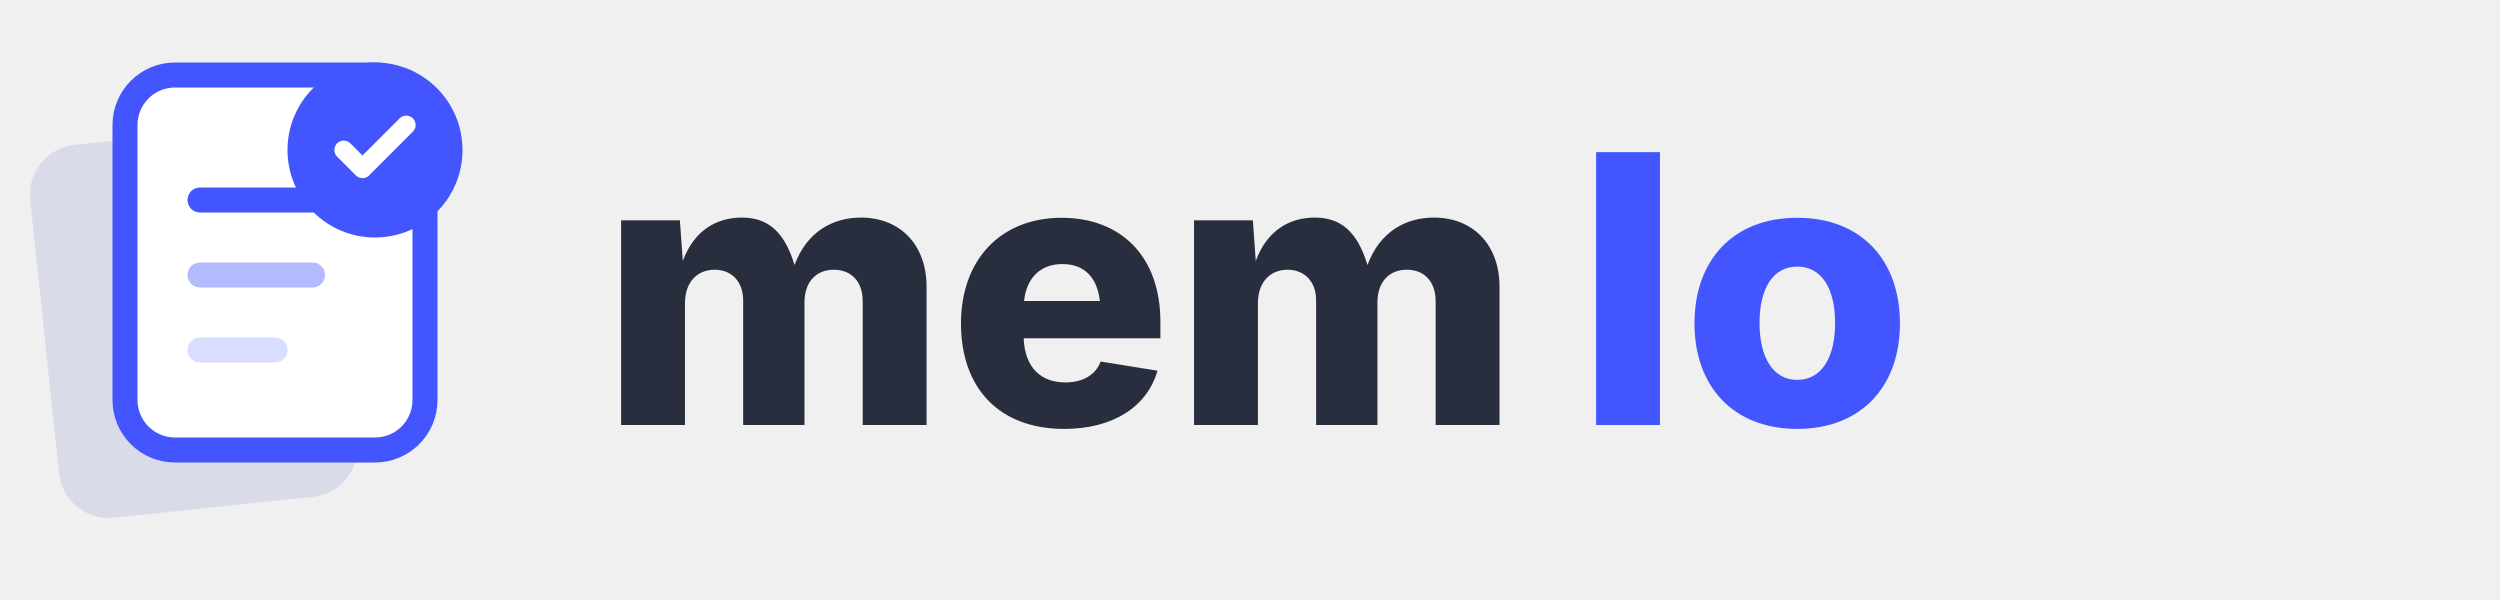
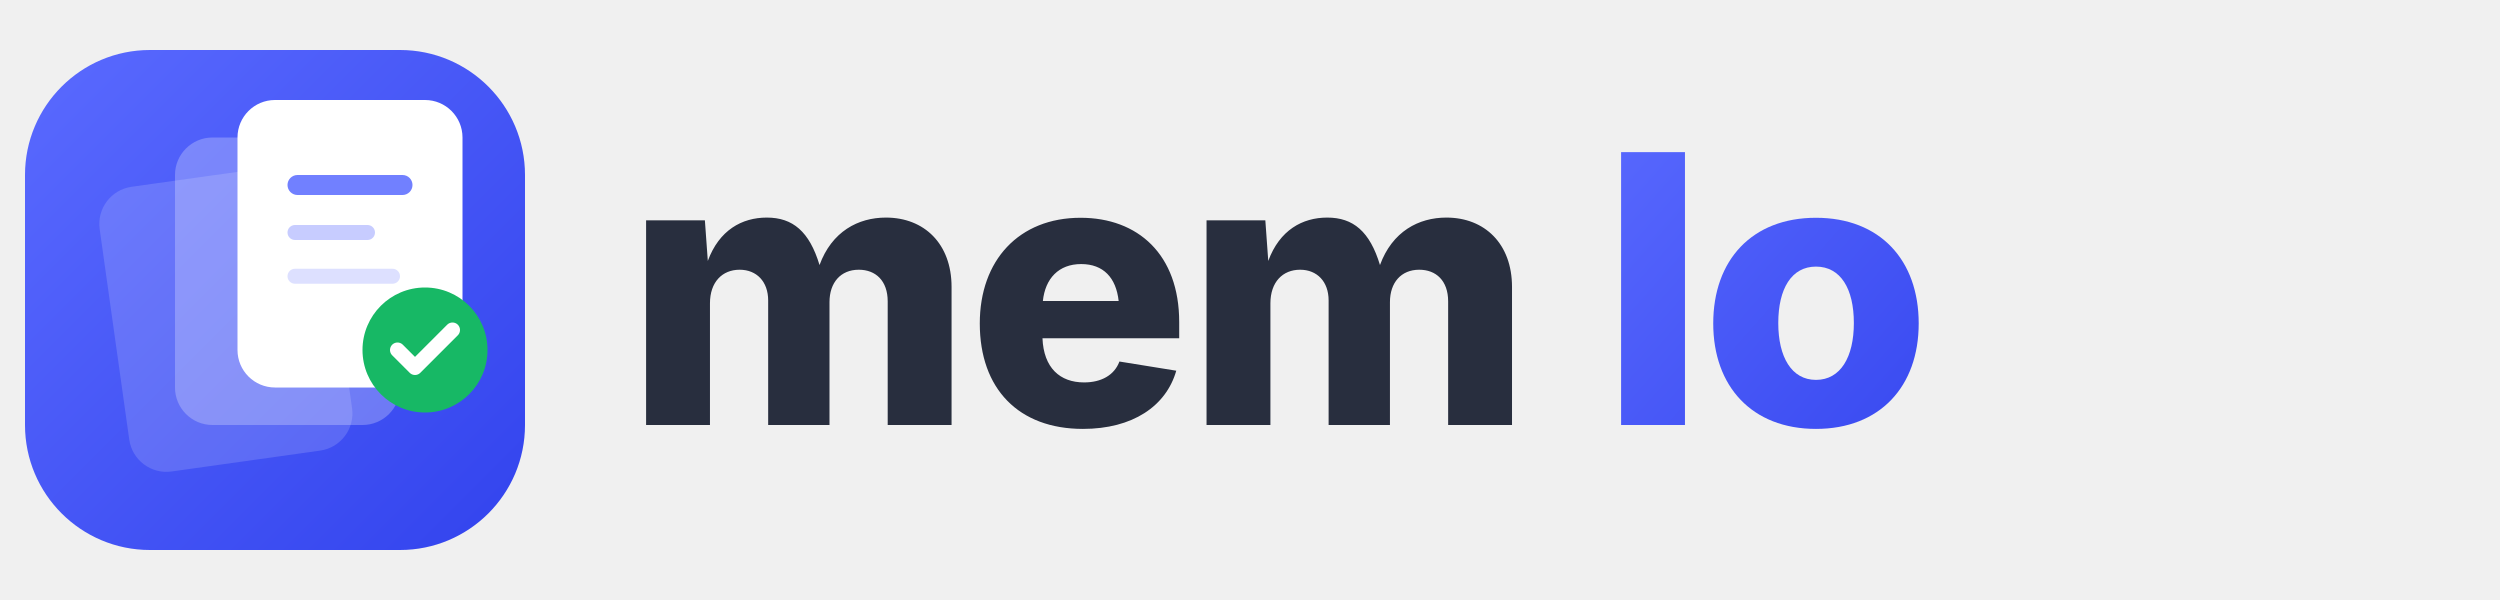
<svg xmlns="http://www.w3.org/2000/svg" width="200" height="48" viewBox="0 0 200 48" fill="none">
-   <rect x="2" y="12" width="24" height="30" rx="4" fill="#d9dbe9" transform="rotate(-6 2 12)" />
-   <rect x="10" y="6" width="24" height="30" rx="4" fill="#fff" stroke="#4255ff" stroke-width="2" />
-   <path d="M16 16 L28 16" stroke="#4255ff" stroke-width="2" stroke-linecap="round" />
-   <path d="M16 22 L25 22" stroke="#4255ff" stroke-width="2" stroke-linecap="round" opacity="0.4" />
-   <path d="M16 28 L22 28" stroke="#4255ff" stroke-width="2" stroke-linecap="round" opacity="0.2" />
-   <circle cx="30" cy="12" r="7" fill="#4255ff" />
-   <path d="M27.5 12 L29 13.5 L32.5 10" stroke="#fff" stroke-width="1.5" stroke-linecap="round" stroke-linejoin="round" />
-   <text x="48" y="34" font-family="system-ui, -apple-system, sans-serif" font-weight="800" font-size="30" fill="#282e3e">mem</text>
-   <text x="126" y="34" font-family="system-ui, -apple-system, sans-serif" font-weight="800" font-size="30" fill="#4255ff">lo</text>
+   <defs>
+     <linearGradient id="icon-bg" x1="0" y1="4" x2="40" y2="44" gradientUnits="userSpaceOnUse">
+       <stop offset="0%" stop-color="#5b6bff" />
+       <stop offset="100%" stop-color="#3344ee" />
+     </linearGradient>
+     <linearGradient id="badge" x1="28" y1="10" x2="36" y2="18" gradientUnits="userSpaceOnUse">
+       <stop offset="0%" stop-color="#22d67a" />
+       <stop offset="100%" stop-color="#17b865" />
+     </linearGradient>
+     <linearGradient id="accent" x1="126" y1="8" x2="160" y2="38" gradientUnits="userSpaceOnUse">
+       <stop offset="0%" stop-color="#5b6bff" />
+       <stop offset="100%" stop-color="#3344ee" />
+     </linearGradient>
+   </defs>
+   <rect x="2" y="4" width="40" height="40" rx="10" fill="url(#icon-bg)" />
+   <rect x="9" y="14" width="18" height="23" rx="3" fill="#fff" opacity="0.15" transform="rotate(-8 18 25)" />
+   <rect x="14" y="11" width="18" height="23" rx="3" fill="#fff" opacity="0.25" />
+   <rect x="19" y="8" width="18" height="23" rx="3" fill="#fff" />
+   <rect x="23" y="14" width="10" height="1.6" rx="0.8" fill="#4255ff" opacity="0.75" />
+   <rect x="23" y="18" width="7" height="1.2" rx="0.6" fill="#4255ff" opacity="0.3" />
+   <rect x="23" y="21.5" width="9" height="1.2" rx="0.6" fill="#4255ff" opacity="0.18" />
+   <circle cx="34" cy="28" r="5" fill="url(#badge)" />
+   <path d="M31.8 28 L33.2 29.4 L36.2 26.4" stroke="#fff" stroke-width="1.2" stroke-linecap="round" stroke-linejoin="round" />
+   <text x="50" y="34" font-family="system-ui, -apple-system, sans-serif" font-weight="800" font-size="30" fill="#282e3e" letter-spacing="-0.5">mem</text>
+   <text x="128" y="34" font-family="system-ui, -apple-system, sans-serif" font-weight="800" font-size="30" fill="url(#accent)" letter-spacing="-0.5">lo</text>
</svg>
